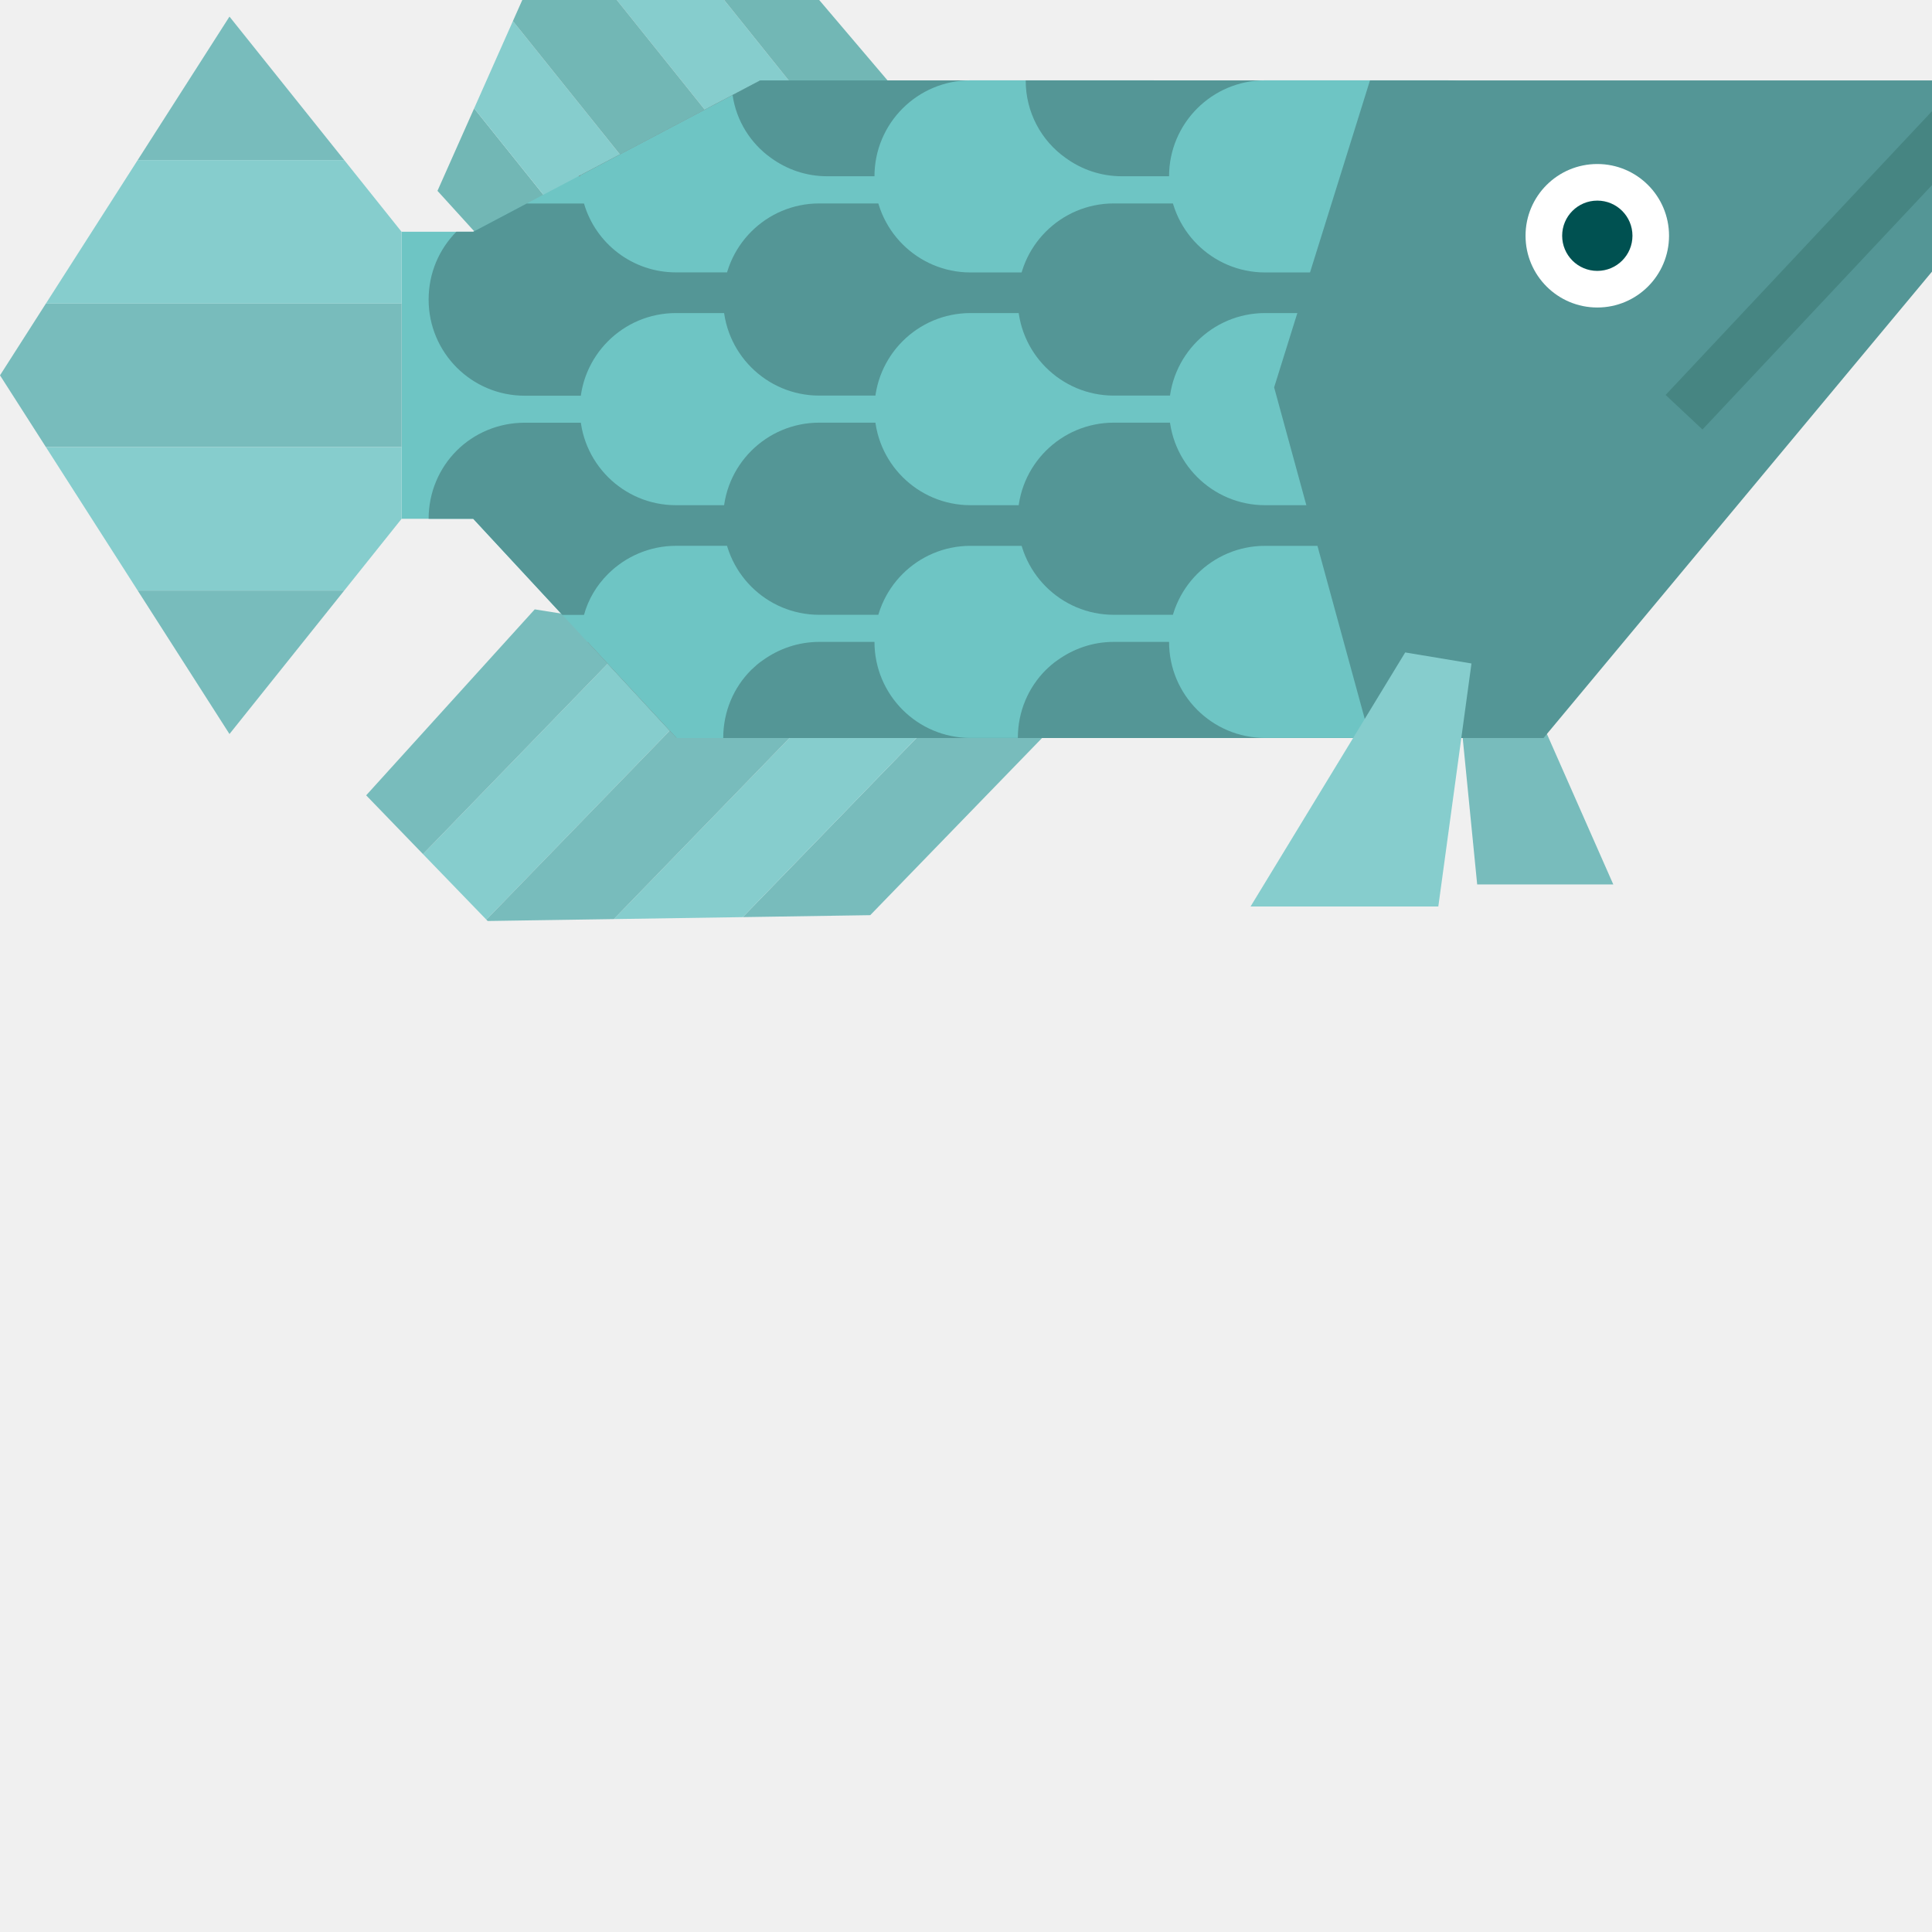
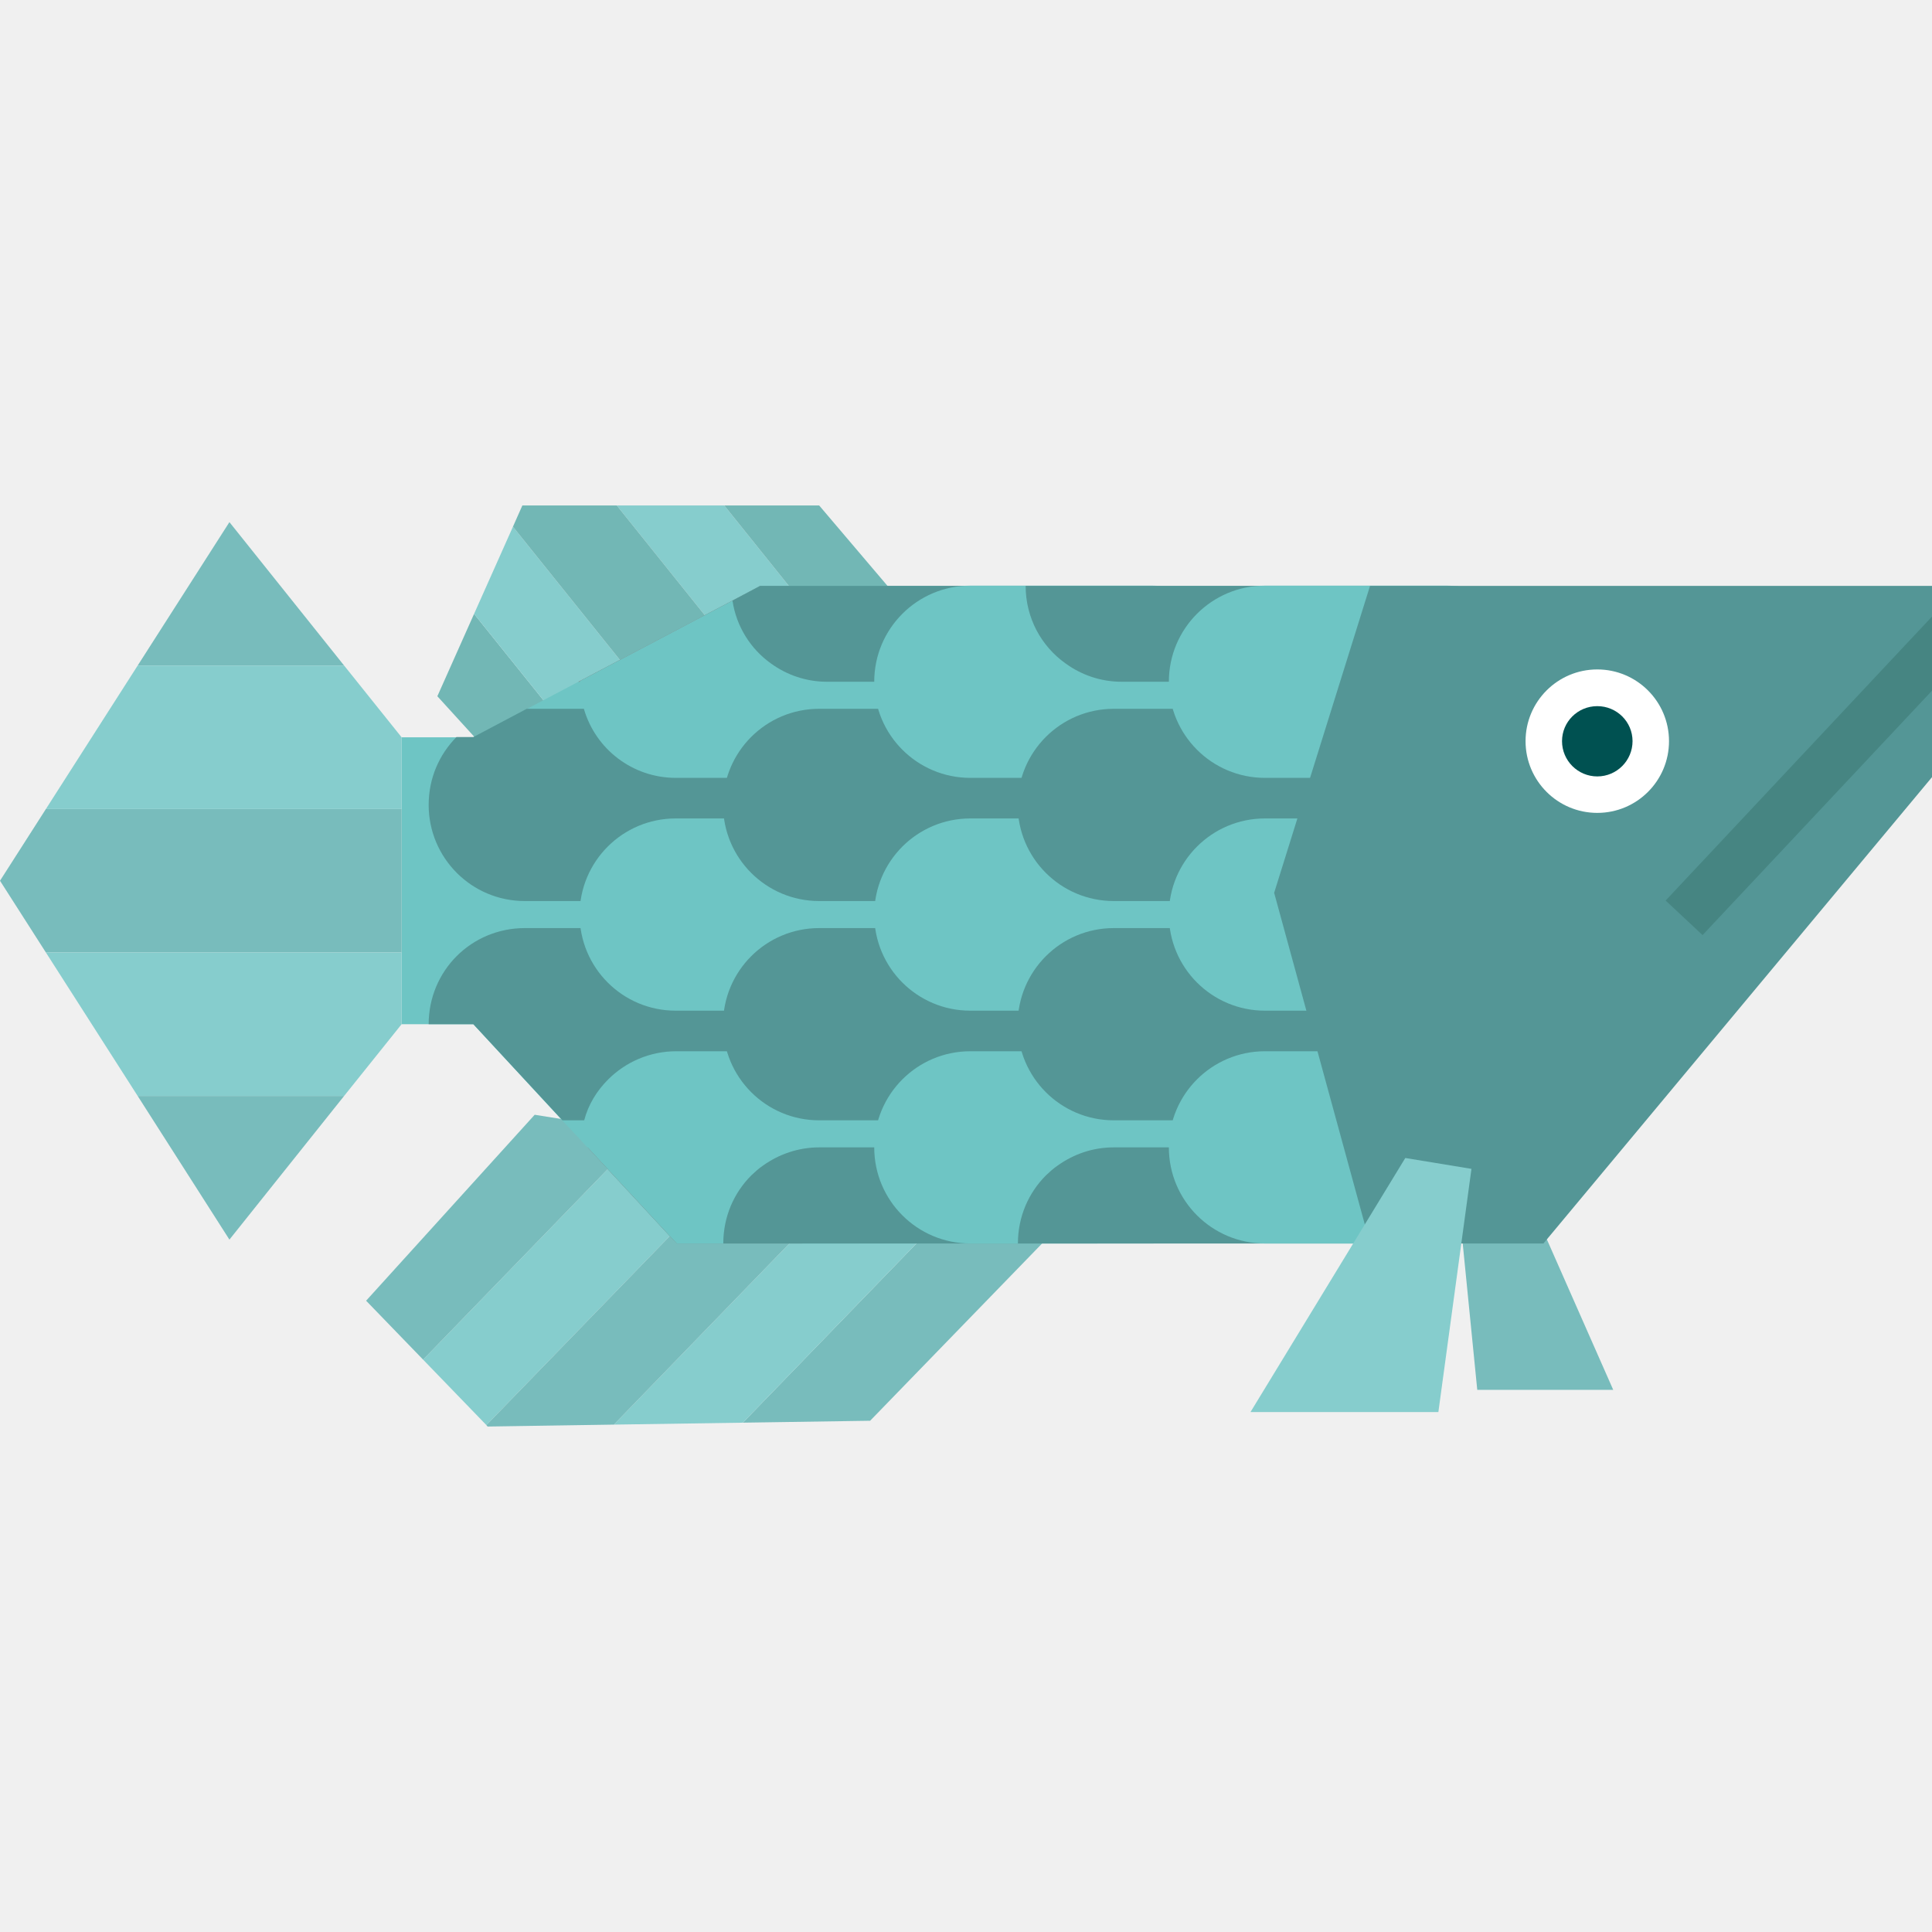
- <svg xmlns="http://www.w3.org/2000/svg" height="800px" width="800px" version="1.1" id="_x35_" viewBox="0 0 512 512" xml:space="preserve">
+ <svg xmlns="http://www.w3.org/2000/svg" version="1.1" id="_x35_" x="0px" y="0px" viewBox="0 0 800 800" style="enable-background:new 0 0 800 800;" xml:space="preserve">
  <g>
    <g>
-       <polygon style="fill:#86CDCD;" points="170.547,166.091 112.097,226.348 128.894,243.721 199.685,170.739   " />
-       <polygon style="fill:#78BCBC;" points="141.712,161.486 97.039,210.77 112.097,226.348 170.547,166.091   " />
-       <polygon style="fill:#78BCBC;" points="286.785,184.621 257.95,180.022 196.838,243.046 230.624,242.527   " />
-       <polygon style="fill:#86CDCD;" points="228.817,175.38 162.687,243.566 196.838,243.046 257.95,180.022   " />
-       <polygon style="fill:#78BCBC;" points="199.685,170.739 128.894,243.721 129.241,244.074 162.687,243.566 228.817,175.38   " />
+       <polygon style="fill:#86CDCD;" points="266.5,468.8 175.2,563 201.4,590.1 312,476.1   " />
+       <polygon style="fill:#78BCBC;" points="221.4,461.6 151.6,538.6 175.2,563 266.5,468.8   " />
+       <polygon style="fill:#78BCBC;" points="448.1,497.8 403,490.6 307.6,589.1 360.3,588.3   " />
+       <polygon style="fill:#86CDCD;" points="357.5,483.3 254.2,589.9 307.6,589.1 403,490.6   " />
+       <polygon style="fill:#78BCBC;" points="312,476.1 201.4,590.1 201.9,590.7 254.2,589.9 357.5,483.3   " />
    </g>
    <g>
-       <polygon style="fill:#72B7B5;" points="115.935,50.577 144.033,81.492 164.519,77.203 125.651,28.723   " />
-       <polygon style="fill:#86CDCD;" points="125.651,28.723 164.519,77.203 189.219,72.029 135.925,5.589   " />
-       <polygon style="fill:#86CDCD;" points="191.912,0 163.467,0 216.637,66.285 240.992,61.191   " />
-       <polygon style="fill:#72B7B5;" points="138.413,0 135.925,5.589 189.219,72.029 216.637,66.285 163.467,0   " />
-       <polygon style="fill:#72B7B5;" points="264.863,56.203 217.095,0 191.912,0 240.992,61.191   " />
+       <polygon style="fill:#72B7B5;" points="181.1,288.3 225.1,336.6 257.1,329.9 196.3,254.2   " />
+       <polygon style="fill:#86CDCD;" points="196.3,254.2 257.1,329.9 295.7,321.9 212.4,218.1   " />
+       <polygon style="fill:#86CDCD;" points="299.9,209.3 255.4,209.3 338.5,312.9 376.6,304.9   " />
+       <polygon style="fill:#72B7B5;" points="216.3,209.3 212.4,218.1 295.7,321.9 338.5,312.9 255.4,209.3   " />
+       <polygon style="fill:#72B7B5;" points="413.8,297.1 339.2,209.3 299.9,209.3 376.6,304.9   " />
    </g>
-     <polygon style="fill:#6EC5C4;" points="363.059,21.309 363.059,195.582 179.292,195.582 155.706,170.107 153.83,168.102    149.021,162.953 125.416,137.491 106.434,137.491 106.434,61.414 125.416,61.414 139.589,53.926 153.292,46.709 153.701,46.505    194.14,25.183 201.493,21.309  " />
+     <polygon style="fill:#6EC5C4;" points="567.3,242.6 567.3,514.9 280.1,514.9 243.3,475.1 240.4,472 232.8,463.9 196,424.1 166.3,424.1    166.3,305.3 196,305.3 218.1,293.6 239.5,282.3 240.2,282 303.3,248.7 314.8,242.6  " />
    <g>
-       <path style="fill:#867675;" d="M214.861,21.309c0,8.485-4.147,15.974-10.564,20.523c-4.209,3.076-9.352,4.877-14.904,4.877    h-36.101l0.409-0.204l40.439-21.322l7.353-3.874H214.861z" />
-       <path style="fill:#549696;" d="M212.72,79.394c0,1.207-0.068,2.408-0.266,3.547c-0.935,7.018-4.747,13.103-10.224,17.119    c-4.209,3.001-9.365,4.808-14.978,4.808h-48.194c-14.112,0-25.468-11.431-25.468-25.474c0-7.08,2.803-13.369,7.352-17.979h4.475    l14.173-7.488h47.662c5.613,0,10.769,1.813,14.978,4.815c4.474,3.274,7.885,7.959,9.426,13.443    C212.385,74.455,212.72,76.856,212.72,79.394z" />
-       <path style="fill:#867675;" d="M212.72,195.582h-33.428l-23.586-25.474h31.545c5.613,0,10.769,1.807,14.978,4.815    C208.579,179.54,212.72,187.09,212.72,195.582z" />
-       <path style="fill:#549696;" d="M212.72,137.491c0,2.47-0.335,4.883-0.997,7.155c-1.609,5.478-5.019,10.225-9.494,13.499    c-4.209,3.008-9.365,4.809-14.978,4.809h-38.23l-23.605-25.462h-11.827c0-7.018,2.803-13.437,7.421-18.053    c4.611-4.611,11.029-7.414,18.047-7.414h48.194c5.613,0,10.769,1.739,14.978,4.808c5.409,3.943,9.222,10.027,10.224,17.045    C212.651,135.077,212.72,136.29,212.72,137.491z" />
+       <path style="fill:#867675;" d="M335.7,242.6c0,13.3-6.5,25-16.5,32.1c-6.6,4.8-14.6,7.6-23.3,7.6h-56.4l0.6-0.3l63.2-33.3l11.5-6.1H335.7z" />
+       <path style="fill:#549696;" d="M332.4,333.4c0,1.9-0.1,3.8-0.4,5.5c-1.5,11-7.4,20.5-16,26.7c-6.6,4.7-14.6,7.5-23.4,7.5h-75.3    c-22.1,0-39.8-17.9-39.8-39.8c0-11.1,4.4-20.9,11.5-28.1h7l22.1-11.7h74.5c8.8,0,16.8,2.8,23.4,7.5c7,5.1,12.3,12.4,14.7,21    C331.9,325.7,332.4,329.4,332.4,333.4z" />
+       <path style="fill:#867675;" d="M332.4,514.9h-52.2l-36.9-39.8h49.3c8.8,0,16.8,2.8,23.4,7.5C325.9,489.8,332.4,501.6,332.4,514.9z" />
+       <path style="fill:#549696;" d="M332.4,424.1c0,3.9-0.5,7.6-1.6,11.2c-2.5,8.6-7.8,16-14.8,21.1c-6.6,4.7-14.6,7.5-23.4,7.5h-59.7L196,424.1    h-18.5c0-11,4.4-21,11.6-28.2c7.2-7.2,17.2-11.6,28.2-11.6h75.3c8.8,0,16.8,2.7,23.4,7.5c8.5,6.2,14.4,15.7,16,26.6    C332.3,420.4,332.4,422.3,332.4,424.1z" />
    </g>
    <g>
-       <polygon style="fill:#78BCBC;" points="60.814,4.4 36.491,42.42 91.227,42.42   " />
-       <polygon style="fill:#78BCBC;" points="60.814,194.523 91.227,156.497 36.491,156.497   " />
-       <polygon style="fill:#78BCBC;" points="106.428,80.446 12.161,80.446 0,99.465 12.161,118.471 106.428,118.471   " />
-       <polygon style="fill:#86CDCD;" points="106.428,61.439 91.227,42.42 36.491,42.42 12.161,80.446 106.428,80.446   " />
-       <polygon style="fill:#86CDCD;" points="106.428,118.471 12.161,118.471 36.491,156.497 91.227,156.497 106.428,137.484   " />
+       <polygon style="fill:#78BCBC;" points="95,216.2 57,275.6 142.5,275.6   " />
+       <polygon style="fill:#78BCBC;" points="95,513.3 142.5,453.8 57,453.8   " />
+       <polygon style="fill:#78BCBC;" points="166.3,335 19,335 0,364.7 19,394.4 166.3,394.4   " />
+       <polygon style="fill:#86CDCD;" points="166.3,305.3 142.5,275.6 57,275.6 19,335 166.3,335   " />
+       <polygon style="fill:#86CDCD;" points="166.3,394.4 19,394.4 57,453.8 142.5,453.8 166.3,424.1   " />
    </g>
    <g>
-       <path style="fill:#6EC5C4;" d="M252.825,46.709c0,2.538-0.328,4.945-1.058,7.217c-3.076,10.565-12.91,18.257-24.404,18.257    h-48.201c-11.568,0-21.327-7.693-24.397-18.257c-0.73-2.271-1.064-4.679-1.064-7.217v-0.204l40.439-21.322l7.353-3.874h25.87    C241.4,21.309,252.825,32.672,252.825,46.709z" />
-       <path style="fill:#6EC5C4;" d="M252.825,108.427c0,14.055-11.395,25.456-25.456,25.456h-48.238    c-14.061,0-25.456-11.401-25.456-25.456l0,0c0-14.062,11.395-25.462,25.456-25.462h48.238    C241.431,82.965,252.825,94.365,252.825,108.427L252.825,108.427z" />
-       <path style="fill:#6EC5C4;" d="M155.706,170.107l23.586,25.474h12.372h21.056h14.643c14.037,0,25.462-11.431,25.462-25.474    c0-2.47-0.328-4.877-0.996-7.155c-3.139-10.553-12.898-18.307-24.466-18.307h-15.64h-18.988h-13.573    c-7.018,0-13.43,2.872-18.047,7.489c-3.008,3.001-5.218,6.684-6.35,10.818c-0.538,1.671-0.866,3.342-0.934,5.149L155.706,170.107z    " />
+       <path style="fill:#6EC5C4;" d="M395,282.3c0,4-0.5,7.7-1.7,11.3c-4.8,16.5-20.2,28.5-38.1,28.5h-75.3c-18.1,0-33.3-12-38.1-28.5    c-1.1-3.5-1.7-7.3-1.7-11.3V282l63.2-33.3l11.5-6.1h40.4C377.2,242.6,395,260.4,395,282.3z" />
+       <path style="fill:#6EC5C4;" d="M395,378.7c0,22-17.8,39.8-39.8,39.8h-75.4c-22,0-39.8-17.8-39.8-39.8l0,0c0-22,17.8-39.8,39.8-39.8h75.4    C377.2,338.9,395,356.8,395,378.7L395,378.7z" />
+       <path style="fill:#6EC5C4;" d="M243.3,475.1l36.9,39.8h19.3h32.9h22.9c21.9,0,39.8-17.9,39.8-39.8c0-3.9-0.5-7.6-1.6-11.2    c-4.9-16.5-20.2-28.6-38.2-28.6h-24.4h-29.7h-21.2c-11,0-21,4.5-28.2,11.7c-4.7,4.7-8.2,10.4-9.9,16.9c-0.8,2.6-1.4,5.2-1.5,8    L243.3,475.1z" />
    </g>
    <g>
-       <path style="fill:#549696;" d="M292.937,21.309c0,8.485-4.14,15.974-10.559,20.523c-4.215,3.076-9.358,4.877-14.91,4.877h-48.262    c-5.545,0-10.695-1.801-14.909-4.877c-5.348-3.813-9.161-9.761-10.157-16.649l7.353-3.874H292.937z" />
-       <path style="fill:#549696;" d="M290.802,79.375c0,14.056-11.401,25.462-25.462,25.462h-48.232    c-14.061,0-25.462-11.407-25.462-25.462l0,0c0-14.062,11.4-25.462,25.462-25.462h48.232    C279.401,53.913,290.802,65.313,290.802,79.375L290.802,79.375z" />
-       <path style="fill:#549696;" d="M290.802,195.582h-99.137c0-7.086,2.81-13.443,7.415-18.047c1.009-0.941,2.012-1.875,3.15-2.612    c4.208-3.008,9.352-4.815,14.903-4.815h48.195c5.614,0,10.77,1.807,14.978,4.815C286.655,179.54,290.802,187.09,290.802,195.582z" />
-       <path style="fill:#549696;" d="M290.802,137.466c0,14.056-11.401,25.462-25.462,25.462h-48.232    c-14.061,0-25.462-11.407-25.462-25.462l0,0c0-14.061,11.4-25.456,25.462-25.456h48.232    C279.401,112.01,290.802,123.405,290.802,137.466L290.802,137.466z" />
+       <path style="fill:#549696;" d="M457.7,242.6c0,13.3-6.5,25-16.5,32.1c-6.6,4.8-14.6,7.6-23.3,7.6h-75.4c-8.7,0-16.7-2.8-23.3-7.6    c-8.4-6-14.3-15.3-15.9-26l11.5-6.1H457.7z" />
+       <path style="fill:#549696;" d="M454.4,333.3c0,22-17.8,39.8-39.8,39.8h-75.4c-22,0-39.8-17.8-39.8-39.8l0,0c0-22,17.8-39.8,39.8-39.8h75.4    C436.6,293.6,454.4,311.4,454.4,333.3L454.4,333.3z" />
+       <path style="fill:#549696;" d="M454.4,514.9H299.5c0-11.1,4.4-21,11.6-28.2c1.6-1.5,3.1-2.9,4.9-4.1c6.6-4.7,14.6-7.5,23.3-7.5h75.3    c8.8,0,16.8,2.8,23.4,7.5C447.9,489.8,454.4,501.6,454.4,514.9z" />
+       <path style="fill:#549696;" d="M454.4,424.1c0,22-17.8,39.8-39.8,39.8h-75.4c-22,0-39.8-17.8-39.8-39.8l0,0c0-22,17.8-39.8,39.8-39.8h75.4    C436.6,384.3,454.4,402.1,454.4,424.1L454.4,424.1z" />
    </g>
    <g>
-       <path style="fill:#6EC5C4;" d="M330.9,46.74c0,14.055-11.4,25.462-25.462,25.462h-48.238c-14.061,0-25.456-11.407-25.456-25.462    l0,0c0-14.062,11.394-25.456,25.456-25.456h48.238C319.5,21.284,330.9,32.678,330.9,46.74L330.9,46.74z" />
-       <path style="fill:#6EC5C4;" d="M330.9,108.427c0,14.055-11.4,25.456-25.462,25.456h-48.238c-14.061,0-25.456-11.401-25.456-25.456    l0,0c0-14.062,11.394-25.462,25.456-25.462h48.238C319.5,82.965,330.9,94.365,330.9,108.427L330.9,108.427z" />
-       <path style="fill:#6EC5C4;" d="M330.9,170.101c0,14.062-11.4,25.462-25.462,25.462h-48.238c-14.061,0-25.456-11.4-25.456-25.462    l0,0c0-14.061,11.394-25.449,25.456-25.449h48.238C319.5,144.652,330.9,156.04,330.9,170.101L330.9,170.101z" />
+       <path style="fill:#6EC5C4;" d="M517,282.3c0,22-17.8,39.8-39.8,39.8h-75.4c-22,0-39.8-17.8-39.8-39.8l0,0c0-22,17.8-39.8,39.8-39.8h75.4    C499.2,242.6,517,260.4,517,282.3L517,282.3z" />
+       <path style="fill:#6EC5C4;" d="M517,378.7c0,22-17.8,39.8-39.8,39.8h-75.4c-22,0-39.8-17.8-39.8-39.8l0,0c0-22,17.8-39.8,39.8-39.8h75.4    C499.2,338.9,517,356.8,517,378.7L517,378.7z" />
+       <path style="fill:#6EC5C4;" d="M517,475.1c0,22-17.8,39.8-39.8,39.8h-75.4c-22,0-39.8-17.8-39.8-39.8l0,0c0-22,17.8-39.8,39.8-39.8h75.4    C499.2,435.3,517,453.1,517,475.1L517,475.1z" />
    </g>
    <g>
-       <path style="fill:#549696;" d="M363.059,21.309v18.382c-4.543,4.344-10.688,7.018-17.515,7.018h-48.263    c-5.545,0-10.688-1.801-14.903-4.877c-6.418-4.549-10.559-12.038-10.559-20.523H363.059z" />
-       <path style="fill:#549696;" d="M368.871,79.375c0,14.056-11.394,25.462-25.456,25.462h-48.238    c-14.062,0-25.462-11.407-25.462-25.462l0,0c0-14.062,11.4-25.462,25.462-25.462h48.238    C357.477,53.913,368.871,65.313,368.871,79.375L368.871,79.375z" />
-       <path style="fill:#549696;" d="M363.059,179.335v16.247H269.74c0-7.086,2.81-13.443,7.427-18.047    c0.996-0.941,1.999-1.875,3.138-2.612c4.209-3.008,9.29-4.815,14.841-4.815h48.269C351.3,170.107,358.381,173.722,363.059,179.335    z" />
-       <path style="fill:#549696;" d="M368.871,137.466c0,14.056-11.394,25.462-25.456,25.462h-48.238    c-14.062,0-25.462-11.407-25.462-25.462l0,0c0-14.061,11.4-25.456,25.462-25.456h48.238    C357.477,112.01,368.871,123.405,368.871,137.466L368.871,137.466z" />
+       <path style="fill:#549696;" d="M567.3,242.6v28.7c-7.1,6.8-16.7,11-27.4,11h-75.4c-8.7,0-16.7-2.8-23.3-7.6c-10-7.1-16.5-18.8-16.5-32.1    C424.7,242.6,567.3,242.6,567.3,242.6z" />
+       <path style="fill:#549696;" d="M576.4,333.3c0,22-17.8,39.8-39.8,39.8h-75.4c-22,0-39.8-17.8-39.8-39.8l0,0c0-22,17.8-39.8,39.8-39.8h75.4    C558.6,293.6,576.4,311.4,576.4,333.3L576.4,333.3z" />
+       <path style="fill:#549696;" d="M567.3,489.5v25.4H421.5c0-11.1,4.4-21,11.6-28.2c1.6-1.5,3.1-2.9,4.9-4.1c6.6-4.7,14.5-7.5,23.2-7.5h75.4    C548.9,475.1,560,480.8,567.3,489.5z" />
+       <path style="fill:#549696;" d="M576.4,424.1c0,22-17.8,39.8-39.8,39.8h-75.4c-22,0-39.8-17.8-39.8-39.8l0,0c0-22,17.8-39.8,39.8-39.8h75.4    C558.6,384.3,576.4,402.1,576.4,424.1L576.4,424.1z" />
    </g>
    <g>
-       <path style="fill:#6EC5C4;" d="M408.97,46.74c0,14.055-11.401,25.462-25.462,25.462H335.27c-14.062,0-25.456-11.407-25.456-25.462    l0,0c0-14.062,11.394-25.456,25.456-25.456h48.238C397.569,21.284,408.97,32.678,408.97,46.74L408.97,46.74z" />
-       <path style="fill:#6EC5C4;" d="M408.97,108.427c0,14.055-11.401,25.456-25.462,25.456H335.27    c-14.062,0-25.456-11.401-25.456-25.456l0,0c0-14.062,11.394-25.462,25.456-25.462h48.238    C397.569,82.965,408.97,94.365,408.97,108.427L408.97,108.427z" />
-       <path style="fill:#6EC5C4;" d="M408.97,170.101c0,14.062-11.401,25.462-25.462,25.462H335.27c-14.062,0-25.456-11.4-25.456-25.462    l0,0c0-14.061,11.394-25.449,25.456-25.449h48.238C397.569,144.652,408.97,156.04,408.97,170.101L408.97,170.101z" />
+       <path style="fill:#6EC5C4;" d="M639,282.3c0,22-17.8,39.8-39.8,39.8h-75.4c-22,0-39.8-17.8-39.8-39.8l0,0c0-22,17.8-39.8,39.8-39.8h75.4    C621.2,242.6,639,260.4,639,282.3L639,282.3z" />
+       <path style="fill:#6EC5C4;" d="M639,378.7c0,22-17.8,39.8-39.8,39.8h-75.4c-22,0-39.8-17.8-39.8-39.8l0,0c0-22,17.8-39.8,39.8-39.8h75.4    C621.2,338.9,639,356.8,639,378.7L639,378.7z" />
+       <path style="fill:#6EC5C4;" d="M639,475.1c0,22-17.8,39.8-39.8,39.8h-75.4c-22,0-39.8-17.8-39.8-39.8l0,0c0-22,17.8-39.8,39.8-39.8h75.4    C621.2,435.3,639,453.1,639,475.1L639,475.1z" />
    </g>
-     <polygon style="fill:#78BCBC;" points="385.099,169.971 391.467,234.381 427.538,234.381 397.836,167.05  " />
-     <polygon style="fill:#549696;" points="512,21.309 512,71.979 409.051,195.582 363.059,195.582 337.659,102.659 363.059,21.309     " />
-     <path style="fill:#FFFFFF;" d="M442.311,62.473c0,10.503-8.504,19.019-19.007,19.019c-10.503,0-19.019-8.516-19.019-19.019   c0-10.497,8.517-19.007,19.019-19.007C433.807,43.466,442.311,51.976,442.311,62.473z" />
-     <path style="fill:#005151;" d="M432.618,62.473c0,5.149-4.165,9.314-9.315,9.314c-5.149,0-9.314-4.165-9.314-9.314   c0-5.143,4.165-9.309,9.314-9.309C428.453,53.164,432.618,57.33,432.618,62.473z" />
-     <polygon style="fill:#86CDCD;" points="389.957,175.826 381.169,240.236 331.408,240.236 372.392,172.905  " />
+     <polygon style="fill:#78BCBC;" points="601.7,474.9 611.7,575.5 668,575.5 621.6,470.3  " />
+     <polygon style="fill:#549696;" points="800,242.6 800,321.8 639.1,514.9 567.3,514.9 527.6,369.7 567.3,242.6  " />
+     <path style="fill:#FFFFFF;" d="M691.1,306.9c0,16.4-13.3,29.7-29.7,29.7c-16.4,0-29.7-13.3-29.7-29.7c0-16.4,13.3-29.7,29.7-29.7   C677.8,277.2,691.1,290.5,691.1,306.9z" />
+     <path style="fill:#005151;" d="M676,306.9c0,8-6.5,14.6-14.6,14.6c-8,0-14.6-6.5-14.6-14.6c0-8,6.5-14.5,14.6-14.5   C669.5,292.4,676,298.9,676,306.9z" />
+     <polygon style="fill:#86CDCD;" points="609.3,484 595.6,584.7 517.8,584.7 581.9,479.5  " />
    <g>
-       <polygon style="fill:#468582;" points="512,29.46 512,49.055 451.174,113.824 441.407,104.664   " />
+       <polygon style="fill:#468582;" points="800,255.3 800,286 705,387.2 689.7,372.9   " />
    </g>
  </g>
</svg>
